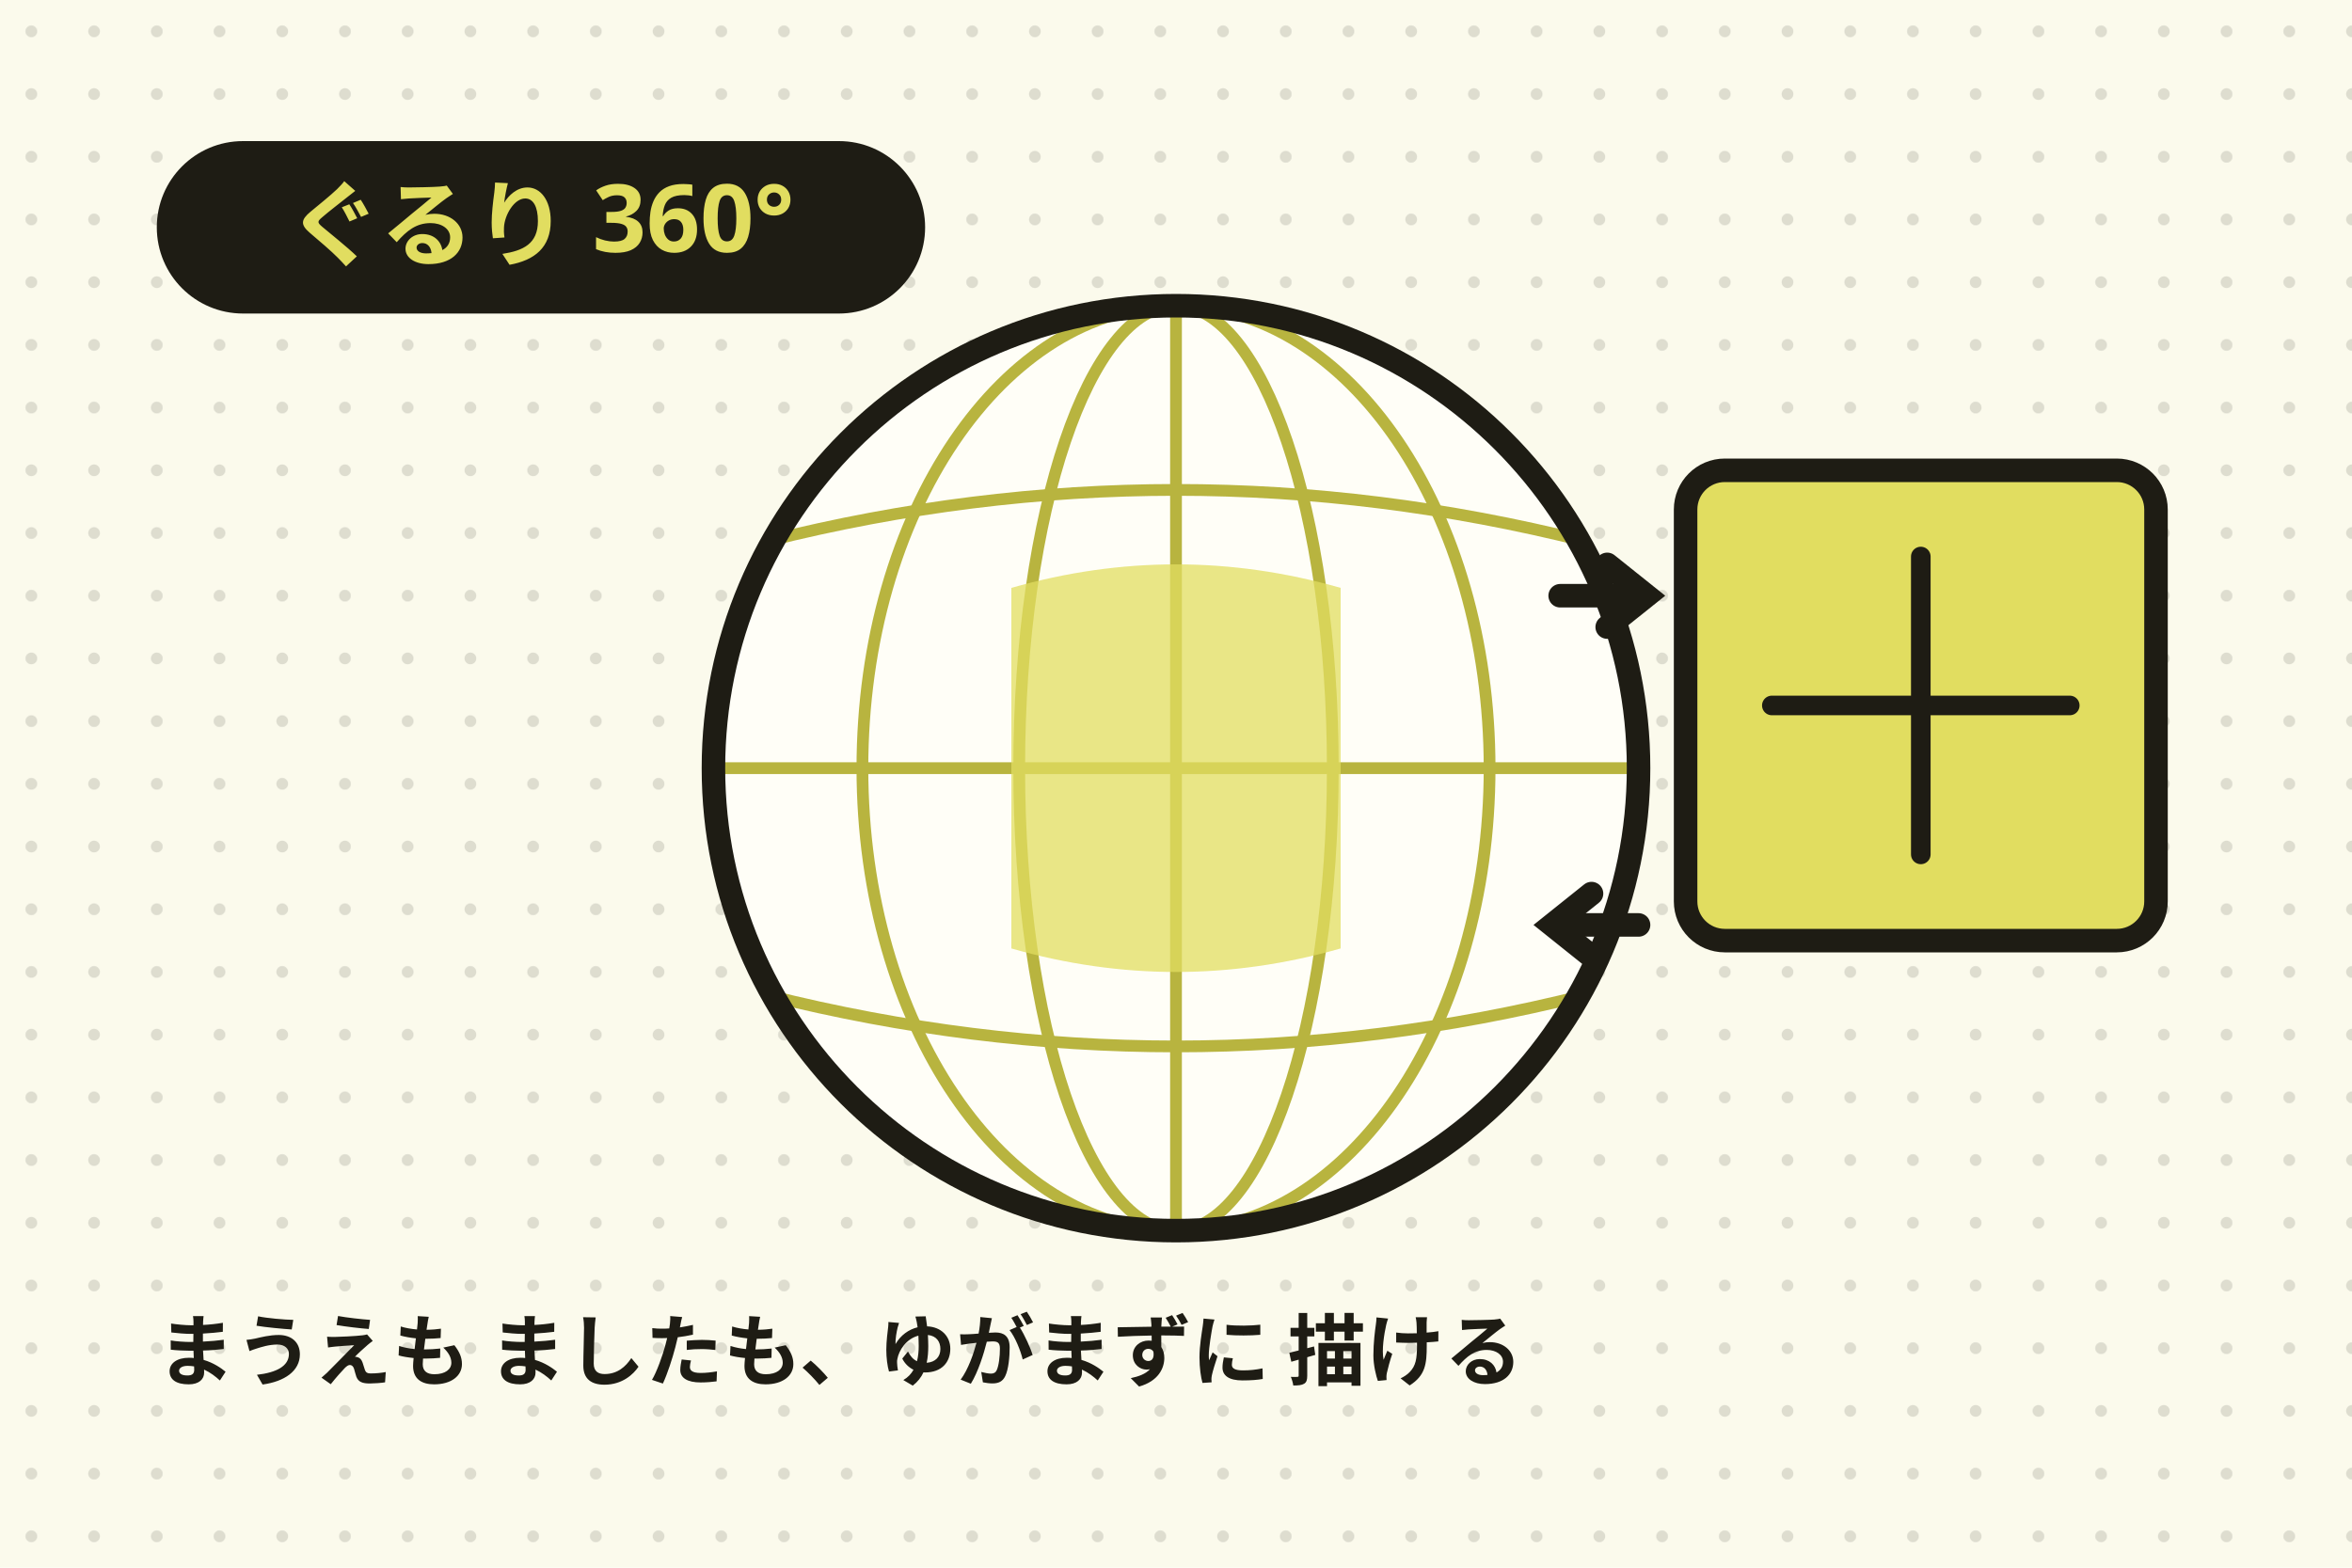
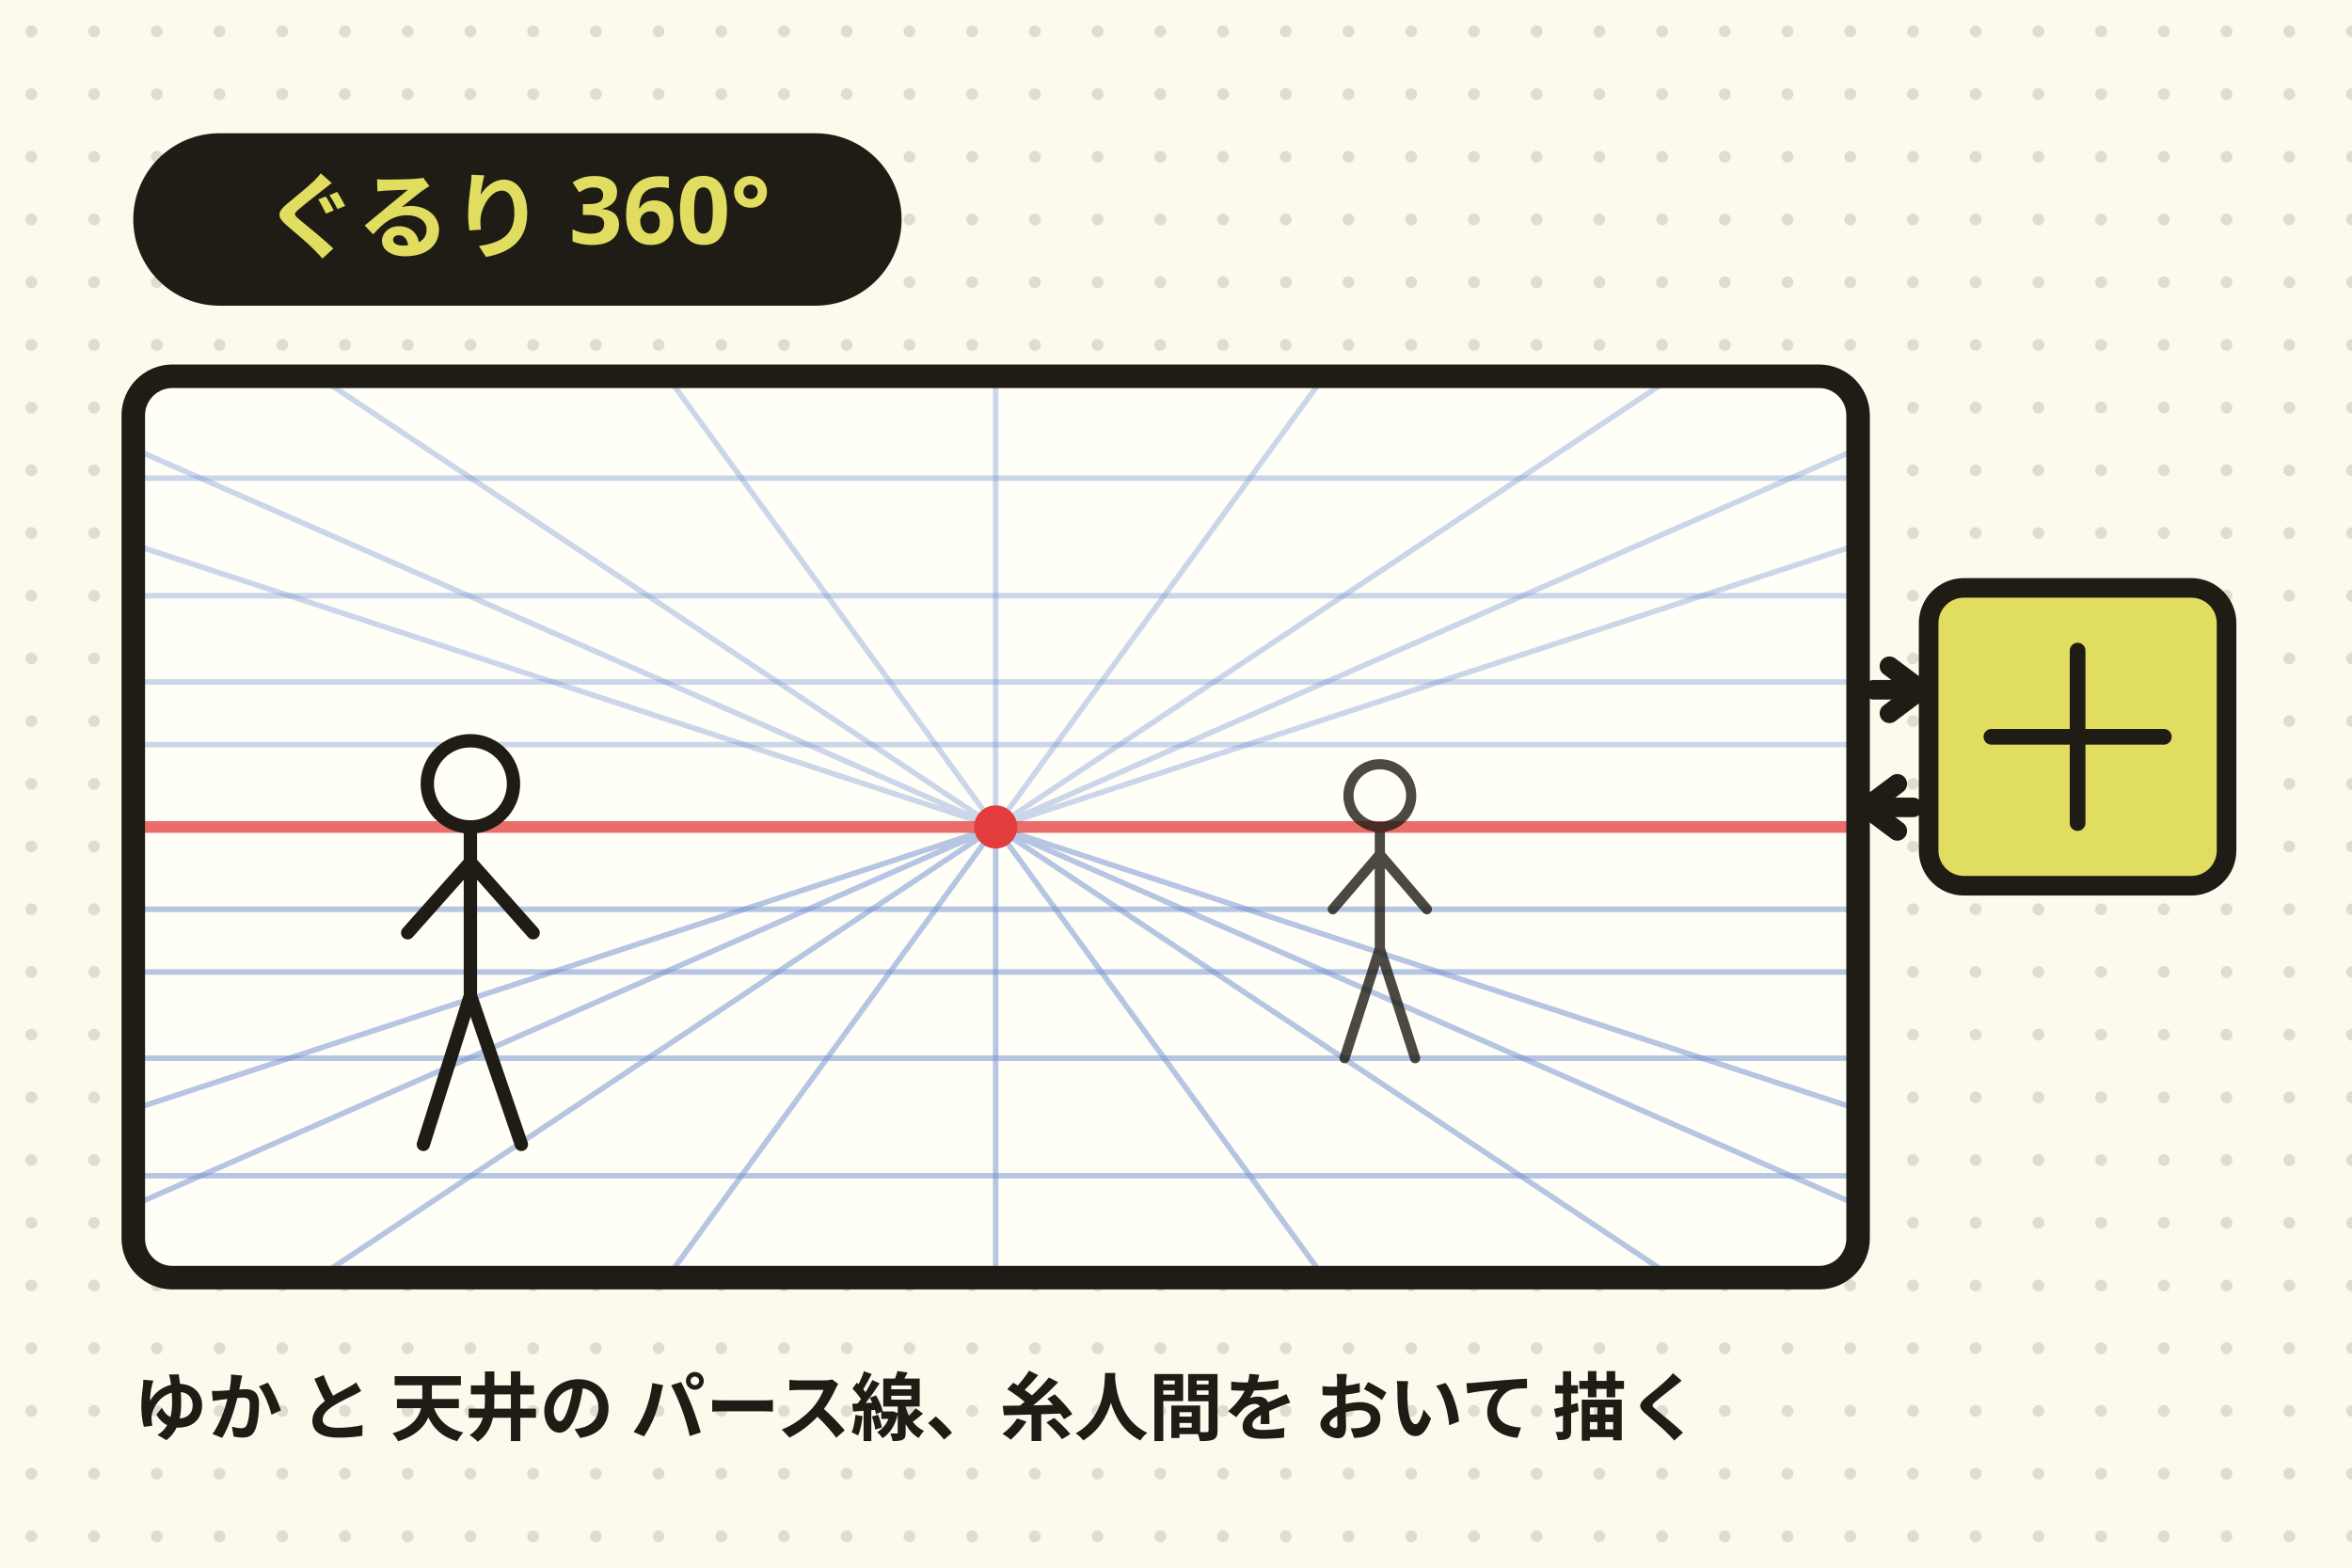
<svg xmlns="http://www.w3.org/2000/svg" viewBox="0 0 600 400" width="600" height="400">
  <defs>
    <pattern id="dots" width="16" height="16" patternUnits="userSpaceOnUse">
      <circle cx="8" cy="8" r="1.5" fill="rgba(30,28,20,.13)" />
    </pattern>
-     <clipPath id="ball">
-       <circle cx="300" cy="196" r="118" />
+     <clipPath id="win">
+       <rect x="34" y="96" width="440" height="230" rx="10" />
    </clipPath>
  </defs>
  <rect width="600" height="400" fill="#FBFAEC" />
  <rect width="600" height="400" fill="url(#dots)" />
-   <g clip-path="url(#ball)">
-     <circle cx="300" cy="196" r="118" fill="#FFFEF7" />
-     <g stroke="#B8B43F" stroke-width="3" fill="none">
-       <path d="M300 78 v236" />
-       <ellipse cx="300" cy="196" rx="40" ry="118" />
-       <ellipse cx="300" cy="196" rx="80" ry="118" />
+   <rect x="34" y="96" width="440" height="230" rx="10" fill="#FFFEF7" />
+   <g clip-path="url(#win)">
+     <g stroke="#7896D2" stroke-opacity=".55" stroke-width="1.4" fill="none">
+       <path d="M254 211 L-140 340 M254 211 L-40 340 M254 211 L60 340 M254 211 L160 340                M254 211 L254 340 M254 211 L348 340 M254 211 L448 340 M254 211 L548 340 M254 211 L648 340" />
+       <path d="M-20 232 H540 M-40 248 H560 M-70 270 H590 M-110 300 H620 M-150 336 H660" />
    </g>
-     <g stroke="#B8B43F" stroke-width="3" fill="none">
-       <path d="M182 196 h236" />
-       <path d="M196 138 q104 -26 208 0" />
-       <path d="M196 254 q104 26 208 0" />
+     <g stroke="#7896D2" stroke-opacity=".38" stroke-width="1.4" fill="none">
+       <path d="M254 211 L-140 82 M254 211 L-40 82 M254 211 L60 82 M254 211 L160 82                M254 211 L254 82 M254 211 L348 82 M254 211 L448 82 M254 211 L548 82 M254 211 L648 82" />
+       <path d="M-20 190 H540 M-40 174 H560 M-70 152 H590 M-110 122 H620" />
    </g>
-     <path d="M258 150 q42 -12 84 0 v92 q-42 12 -84 0 z" fill="#E1DD60" fill-opacity=".75" />
+     <path d="M34 211 H474" stroke="#E23C3C" stroke-opacity=".75" stroke-width="3" />
+     <circle cx="254" cy="211" r="5.5" fill="#E23C3C" />
+     <g stroke="#1E1C14" stroke-width="3.4" stroke-linecap="round" fill="none">
+       <circle cx="120" cy="200" r="11" />
+       <path d="M120 211 V254 M120 220 L104 238 M120 220 L136 238 M120 254 L108 292 M120 254 L133 292" />
+     </g>
+     <g stroke="#1E1C14" stroke-width="2.6" stroke-linecap="round" fill="none" opacity=".8">
+       <circle cx="352" cy="203" r="8" />
+       <path d="M352 211 V242 M352 218 L340 232 M352 218 L364 232 M352 242 L343 270 M352 242 L361 270" />
+     </g>
  </g>
-   <circle cx="300" cy="196" r="118" fill="none" stroke="#1E1C14" stroke-width="6" />
-   <g transform="translate(430,120)">
-     <rect x="0" y="0" width="120" height="120" rx="10" fill="#E1DD60" stroke="#1E1C14" stroke-width="6" />
-     <path d="M22 60 h76 M60 22 v76" stroke="#1E1C14" stroke-width="5" stroke-linecap="round" />
+   <rect x="34" y="96" width="440" height="230" rx="10" fill="none" stroke="#1E1C14" stroke-width="6" />
+   <g transform="translate(492,150)">
+     <rect x="0" y="0" width="76" height="76" rx="9" fill="#E1DD60" stroke="#1E1C14" stroke-width="5" />
+     <path d="M16 38 h44 M38 16 v44" stroke="#1E1C14" stroke-width="4" stroke-linecap="round" />
  </g>
-   <g stroke="#1E1C14" stroke-width="6" fill="none" stroke-linecap="round">
-     <path d="M398 152 h20" />
-     <path d="M410 144 l10 8 -10 8" />
-     <path d="M418 236 h-20" />
-     <path d="M406 228 l-10 8 10 8" />
+   <g stroke="#1E1C14" stroke-width="5" fill="none" stroke-linecap="round">
+     <path d="M478 176 h10" />
+     <path d="M482 170 l8 6 -8 6" />
+     <path d="M488 206 h-10" />
+     <path d="M484 200 l-8 6 8 6" />
  </g>
-   <rect x="40" y="36" width="196" height="44" rx="22" fill="#1E1C14" />
-   <text x="138" y="66" text-anchor="middle" font-family="'M PLUS Rounded 1c',sans-serif" font-weight="700" font-size="24" fill="#E1DD60">ぐるり 360°</text>
-   <text x="40" y="352" font-family="'M PLUS Rounded 1c',sans-serif" font-weight="700" font-size="20" fill="#1E1C14">まうえも ましたも、ゆがまずに 描ける</text>
+   <rect x="34" y="34" width="196" height="44" rx="22" fill="#1E1C14" />
+   <text x="132" y="64" text-anchor="middle" font-family="'M PLUS Rounded 1c',sans-serif" font-weight="700" font-size="24" fill="#E1DD60">ぐるり 360°</text>
+   <text x="34" y="366" font-family="'M PLUS Rounded 1c',sans-serif" font-weight="700" font-size="19" fill="#1E1C14">ゆか と 天井の パース線、糸人間を おいて 描く</text>
</svg>
